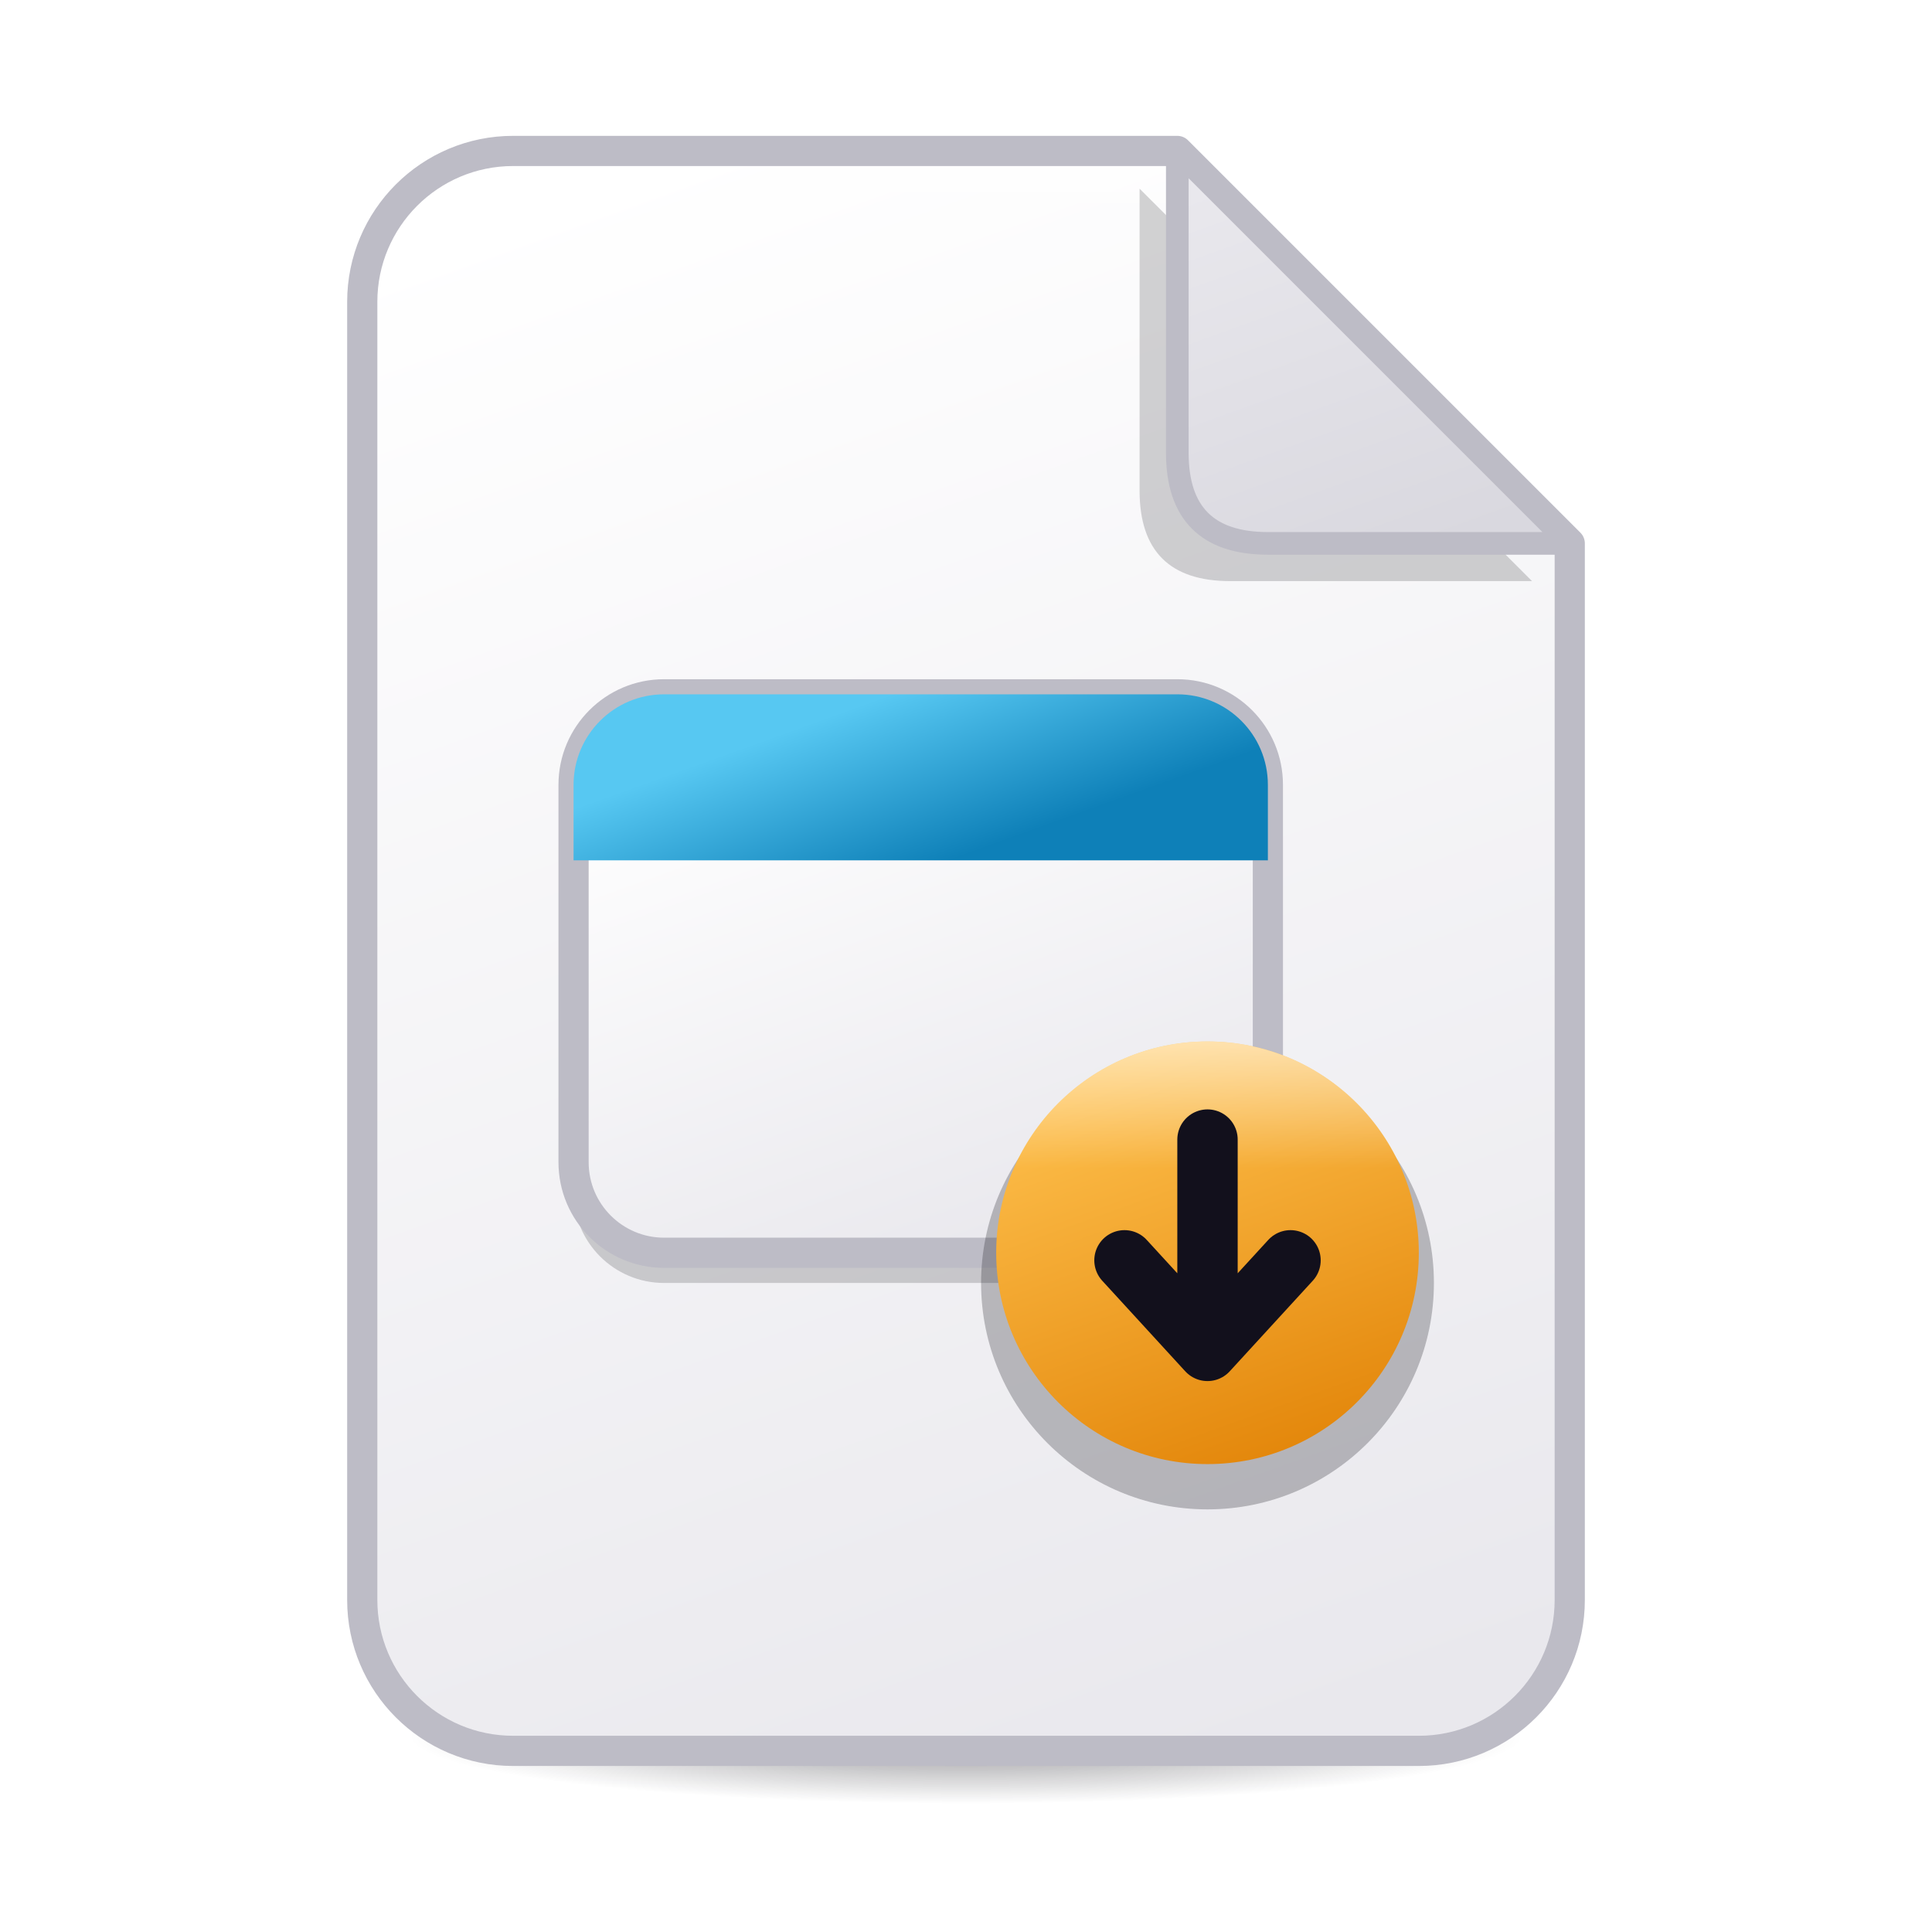
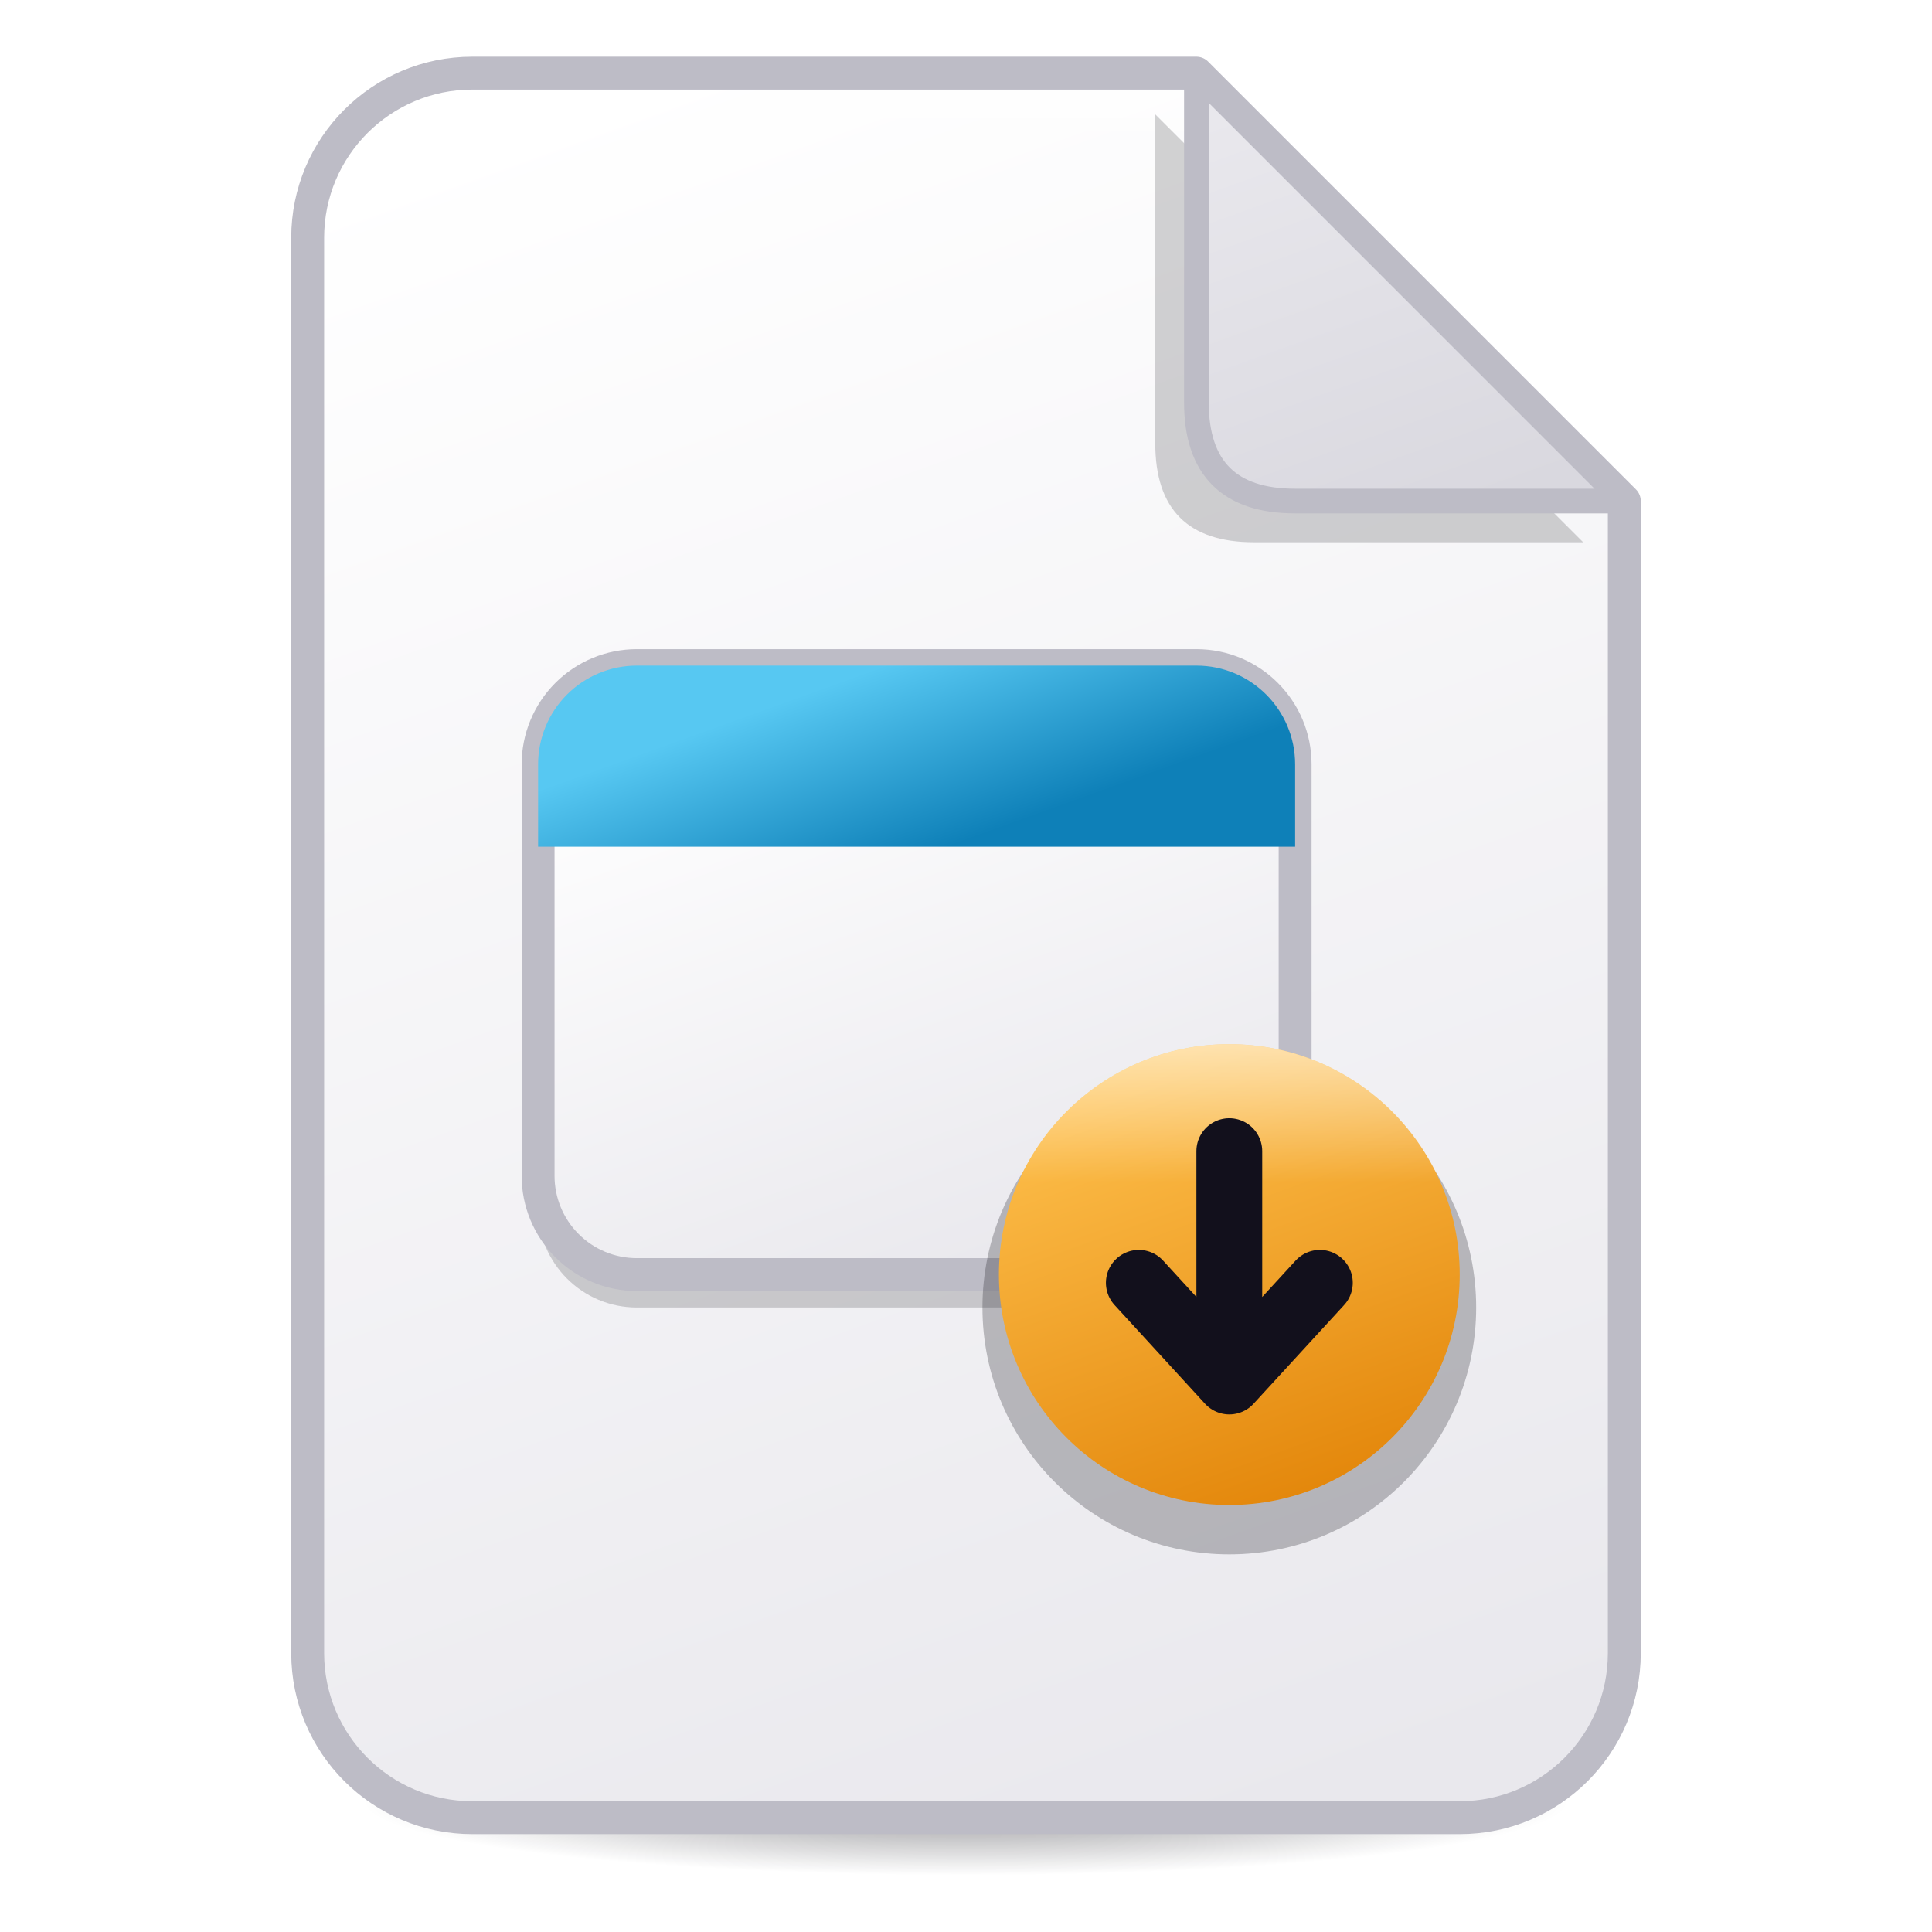
<svg xmlns="http://www.w3.org/2000/svg" width="256" height="256" viewBox="0 0 256 256">
  <defs>
-     <radialGradient id="application-x-msi-shadow" gradientUnits="userSpaceOnUse" cx="0" cy="0" r="1" gradientTransform="translate(128 230) scale(73.6 9)">
+     <radialGradient id="application-x-msi-shadow" gradientUnits="userSpaceOnUse" cx="0" cy="0" r="1" gradientTransform="translate(128 238.67) scale(80.25 9.81)">
      <stop offset="0" stop-color="#0B0A12" stop-opacity="0.42" />
      <stop offset="0.5" stop-color="#0B0A12" stop-opacity="0.23" />
      <stop offset="1" stop-color="#0B0A12" stop-opacity="0" />
    </radialGradient>
-     <linearGradient id="application-x-msi-paper-body" gradientUnits="userSpaceOnUse" x1="89.84" y1="20" x2="166.16" y2="232">
+     <linearGradient id="application-x-msi-paper-body" gradientUnits="userSpaceOnUse" x1="86.39" y1="9.69" x2="169.61" y2="240.85">
      <stop offset="0" stop-color="#FFFFFF" />
      <stop offset="1" stop-color="#E9E8ED" />
    </linearGradient>
-     <linearGradient id="application-x-msi-sheen" gradientUnits="userSpaceOnUse" x1="128" y1="20" x2="128" y2="30">
+     <linearGradient id="application-x-msi-sheen" gradientUnits="userSpaceOnUse" x1="128" y1="9.69" x2="128" y2="20.6">
      <stop offset="0" stop-color="#FFFFFF" stop-opacity="0.55" />
      <stop offset="1" stop-color="#FFFFFF" stop-opacity="0" />
    </linearGradient>
-     <linearGradient id="application-x-msi-paper-deep" gradientUnits="userSpaceOnUse" x1="172.64" y1="20" x2="191.36" y2="72">
+     <linearGradient id="application-x-msi-paper-deep" gradientUnits="userSpaceOnUse" x1="176.67" y1="9.69" x2="197.09" y2="66.39">
      <stop offset="0" stop-color="#E9E8ED" />
      <stop offset="1" stop-color="#D9D8DF" />
    </linearGradient>
-     <linearGradient id="application-x-msi-paper-body-2" gradientUnits="userSpaceOnUse" x1="108.68" y1="92" x2="135.32" y2="166">
+     <linearGradient id="application-x-msi-paper-body-2" gradientUnits="userSpaceOnUse" x1="106.93" y1="88.2" x2="135.98" y2="168.89">
      <stop offset="0" stop-color="#FFFFFF" />
      <stop offset="1" stop-color="#E9E8ED" />
    </linearGradient>
-     <linearGradient id="application-x-msi-sheen-2" gradientUnits="userSpaceOnUse" x1="122" y1="92" x2="122" y2="100">
+     <linearGradient id="application-x-msi-sheen-2" gradientUnits="userSpaceOnUse" x1="121.46" y1="88.2" x2="121.46" y2="96.92">
      <stop offset="0" stop-color="#FFFFFF" stop-opacity="0.55" />
      <stop offset="1" stop-color="#FFFFFF" stop-opacity="0" />
    </linearGradient>
-     <linearGradient id="application-x-msi-sky-body" gradientUnits="userSpaceOnUse" x1="118.04" y1="92" x2="125.96" y2="114">
+     <linearGradient id="application-x-msi-sky-body" gradientUnits="userSpaceOnUse" x1="117.14" y1="88.2" x2="125.78" y2="112.19">
      <stop offset="0" stop-color="#57C8F2" />
      <stop offset="1" stop-color="#0E80B8" />
    </linearGradient>
-     <linearGradient id="application-x-msi-sun-body" gradientUnits="userSpaceOnUse" x1="149.92" y1="138" x2="170.08" y2="194">
+     <linearGradient id="application-x-msi-sun-body" gradientUnits="userSpaceOnUse" x1="151.9" y1="138.36" x2="173.88" y2="199.42">
      <stop offset="0" stop-color="#FFC24F" />
      <stop offset="1" stop-color="#E3860A" />
    </linearGradient>
-     <linearGradient id="application-x-msi-sheen-3" gradientUnits="userSpaceOnUse" x1="160" y1="138" x2="160" y2="154.8">
+     <linearGradient id="application-x-msi-sheen-3" gradientUnits="userSpaceOnUse" x1="162.89" y1="138.36" x2="162.89" y2="156.68">
      <stop offset="0" stop-color="#FFFFFF" stop-opacity="0.55" />
      <stop offset="1" stop-color="#FFFFFF" stop-opacity="0" />
    </linearGradient>
  </defs>
-   <path d="M54.4 230A73.6 9 0 1 1 201.6 230A73.6 9 0 1 1 54.4 230Z" fill="url(#application-x-msi-shadow)" />
-   <path d="M68 20H156L208 72V212A20 20 0 0 1 188 232H68A20 20 0 0 1 48 212V40A20 20 0 0 1 68 20Z" fill="url(#application-x-msi-paper-body)" />
-   <path d="M68 20H156L208 72V212A20 20 0 0 1 188 232H68A20 20 0 0 1 48 212V40A20 20 0 0 1 68 20Z" fill="url(#application-x-msi-sheen)" />
-   <path d="M68 20H156L208 72V212A20 20 0 0 1 188 232H68A20 20 0 0 1 48 212V40A20 20 0 0 1 68 20Z" fill="none" stroke="#BDBCC6" stroke-width="4" stroke-linecap="round" stroke-linejoin="round" />
-   <path d="M151 25V65Q151 77 163 77H203Z" fill="#0B0A12" opacity="0.18" />
-   <path d="M156 20V60Q156 72 168 72H208Z" fill="url(#application-x-msi-paper-deep)" />
-   <path d="M156 20V60Q156 72 168 72H208Z" fill="none" stroke="#BDBCC6" stroke-width="3" stroke-linecap="round" stroke-linejoin="round" />
-   <path d="M88 96H156A12 12 0 0 1 168 108V158A12 12 0 0 1 156 170H88A12 12 0 0 1 76 158V108A12 12 0 0 1 88 96Z" fill="#0B0A12" opacity="0.18" />
-   <path d="M88 92H156A12 12 0 0 1 168 104V154A12 12 0 0 1 156 166H88A12 12 0 0 1 76 154V104A12 12 0 0 1 88 92Z" fill="url(#application-x-msi-paper-body-2)" />
-   <path d="M88 92H156A12 12 0 0 1 168 104V154A12 12 0 0 1 156 166H88A12 12 0 0 1 76 154V104A12 12 0 0 1 88 92Z" fill="url(#application-x-msi-sheen-2)" />
-   <path d="M88 92H156A12 12 0 0 1 168 104V154A12 12 0 0 1 156 166H88A12 12 0 0 1 76 154V104A12 12 0 0 1 88 92Z" fill="none" stroke="#BDBCC6" stroke-width="4" stroke-linecap="round" stroke-linejoin="round" />
-   <path d="M88 92H156A12 12 0 0 1 168 104V114H76V104A12 12 0 0 1 88 92Z" fill="url(#application-x-msi-sky-body)" />
-   <path d="M130 170A30 30 0 1 1 190 170A30 30 0 1 1 130 170Z" fill="#0B0A12" opacity="0.25" />
-   <path d="M132 166A28 28 0 1 1 188 166A28 28 0 1 1 132 166Z" fill="url(#application-x-msi-sun-body)" />
-   <path d="M132 166A28 28 0 1 1 188 166A28 28 0 1 1 132 166Z" fill="url(#application-x-msi-sheen-3)" />
-   <path d="M160 151L160 178M149 167L160 179L171 167" fill="none" stroke="#12101C" stroke-width="8" stroke-linecap="round" stroke-linejoin="round" />
+   <path d="M47.75 238.67A80.25 9.81 0 1 1 208.25 238.67A80.25 9.81 0 1 1 47.75 238.67Z" fill="url(#application-x-msi-shadow)" />
+   <path d="M62.58 9.69H158.53L215.23 66.39V219.05A21.81 21.81 0 0 1 193.42 240.85H62.58A21.81 21.81 0 0 1 40.77 219.05V31.5A21.81 21.81 0 0 1 62.58 9.69Z" fill="url(#application-x-msi-paper-body)" />
+   <path d="M62.58 9.69H158.53L215.23 66.39V219.05A21.81 21.81 0 0 1 193.42 240.85H62.58A21.81 21.81 0 0 1 40.77 219.05V31.5A21.81 21.81 0 0 1 62.58 9.69Z" fill="url(#application-x-msi-sheen)" />
+   <path d="M62.58 9.69H158.53L215.23 66.39V219.05A21.81 21.81 0 0 1 193.42 240.85H62.58A21.81 21.81 0 0 1 40.77 219.05V31.5A21.81 21.81 0 0 1 62.58 9.69Z" fill="none" stroke="#BDBCC6" stroke-width="4.36" stroke-linecap="round" stroke-linejoin="round" />
+   <path d="M153.08 15.15V58.76Q153.08 71.85 166.16 71.85H209.78Z" fill="#0B0A12" opacity="0.18" />
+   <path d="M158.53 9.69V53.31Q158.53 66.39 171.61 66.39H215.23Z" fill="url(#application-x-msi-paper-deep)" />
+   <path d="M158.53 9.69V53.31Q158.53 66.39 171.61 66.39H215.23Z" fill="none" stroke="#BDBCC6" stroke-width="3.27" stroke-linecap="round" stroke-linejoin="round" />
+   <path d="M84.39 92.56H158.53A13.08 13.08 0 0 1 171.61 105.65V160.17A13.08 13.08 0 0 1 158.53 173.25H84.39A13.08 13.08 0 0 1 71.3 160.17V105.65A13.08 13.08 0 0 1 84.39 92.56Z" fill="#0B0A12" opacity="0.18" />
+   <path d="M84.39 88.2H158.53A13.08 13.08 0 0 1 171.61 101.29V155.8A13.08 13.08 0 0 1 158.53 168.89H84.39A13.08 13.08 0 0 1 71.3 155.8V101.29A13.08 13.08 0 0 1 84.39 88.2Z" fill="url(#application-x-msi-paper-body-2)" />
+   <path d="M84.39 88.2H158.53A13.08 13.08 0 0 1 171.61 101.29V155.8A13.08 13.08 0 0 1 158.53 168.89H84.39A13.08 13.08 0 0 1 71.3 155.8V101.29A13.08 13.08 0 0 1 84.39 88.2Z" fill="url(#application-x-msi-sheen-2)" />
+   <path d="M84.39 88.2H158.53A13.08 13.08 0 0 1 171.61 101.29V155.8A13.08 13.08 0 0 1 158.53 168.89H84.39A13.08 13.08 0 0 1 71.3 155.8V101.29A13.08 13.08 0 0 1 84.39 88.2Z" fill="none" stroke="#BDBCC6" stroke-width="4.36" stroke-linecap="round" stroke-linejoin="round" />
+   <path d="M84.39 88.2H158.53A13.08 13.08 0 0 1 171.61 101.29V112.19H71.3V101.29A13.08 13.08 0 0 1 84.39 88.2Z" fill="url(#application-x-msi-sky-body)" />
+   <path d="M130.18 173.25A32.71 32.71 0 1 1 195.6 173.25A32.71 32.71 0 1 1 130.18 173.25Z" fill="#0B0A12" opacity="0.25" />
+   <path d="M132.36 168.89A30.53 30.53 0 1 1 193.42 168.89A30.53 30.53 0 1 1 132.36 168.89Z" fill="url(#application-x-msi-sun-body)" />
+   <path d="M132.36 168.89A30.53 30.53 0 1 1 193.42 168.89A30.53 30.53 0 1 1 132.36 168.89Z" fill="url(#application-x-msi-sheen-3)" />
+   <path d="M162.89 152.53L162.89 181.97M150.9 169.98L162.89 183.06L174.89 169.98" fill="none" stroke="#12101C" stroke-width="8.72" stroke-linecap="round" stroke-linejoin="round" />
</svg>
